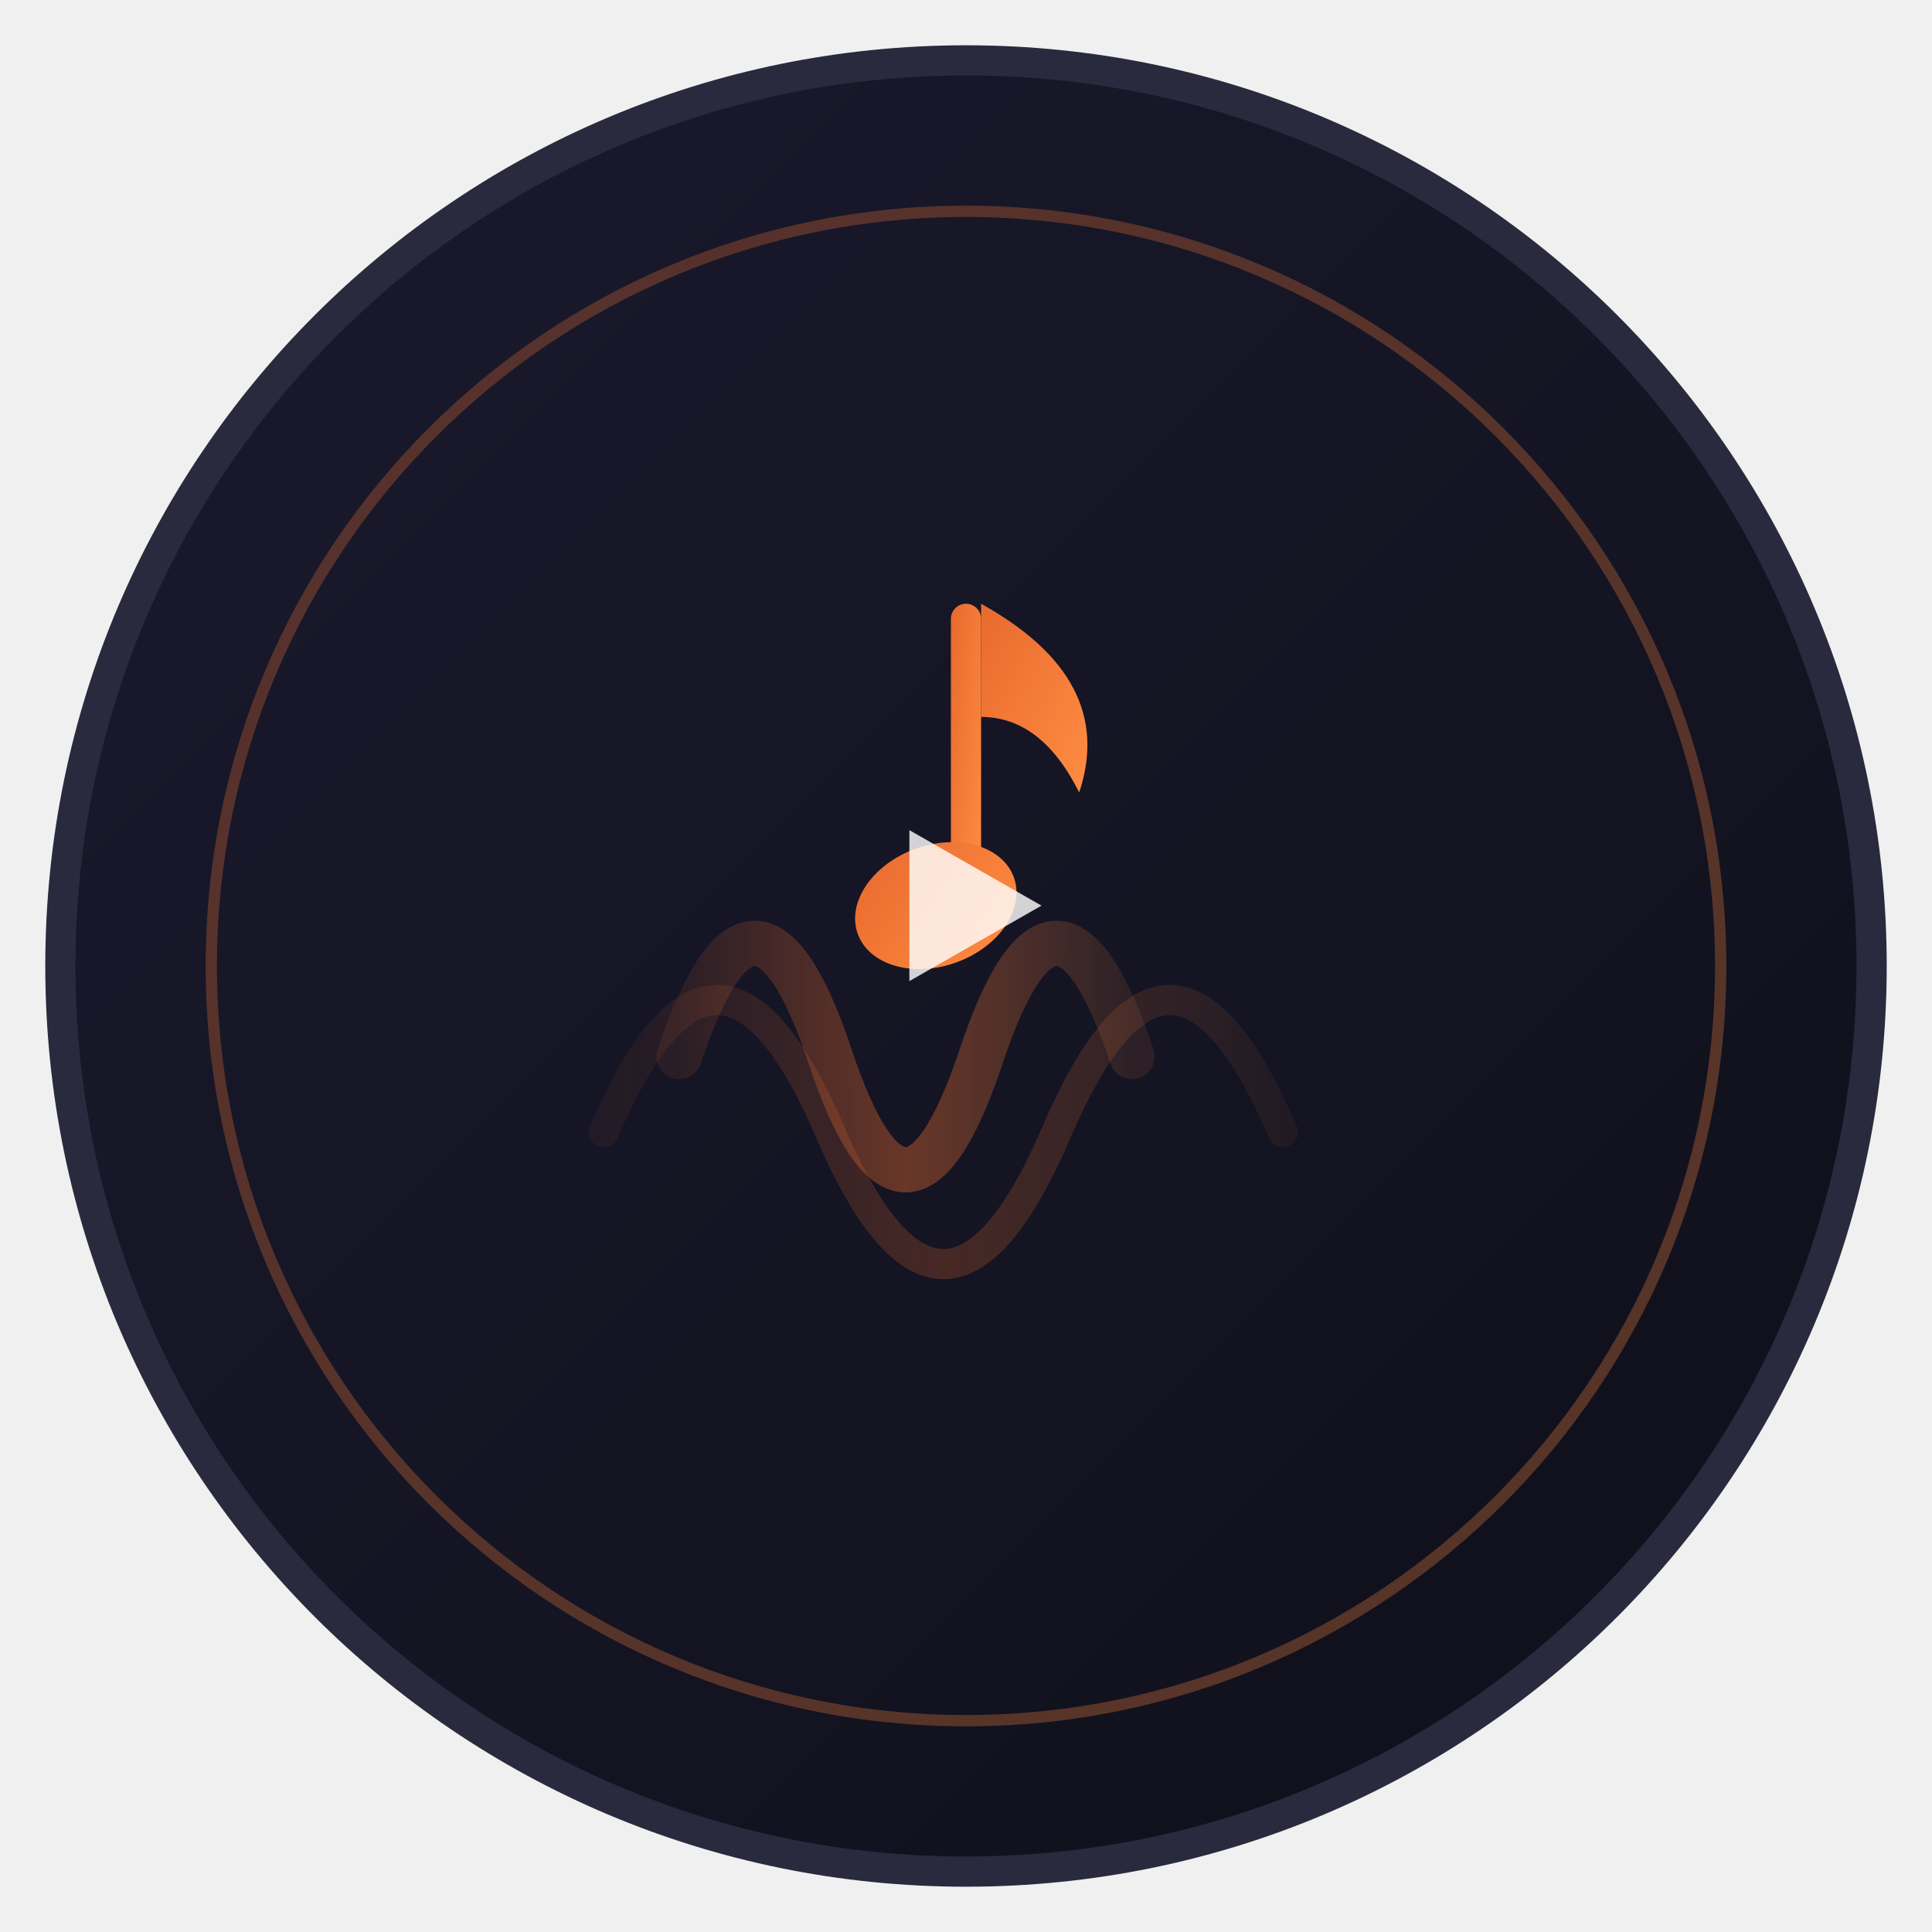
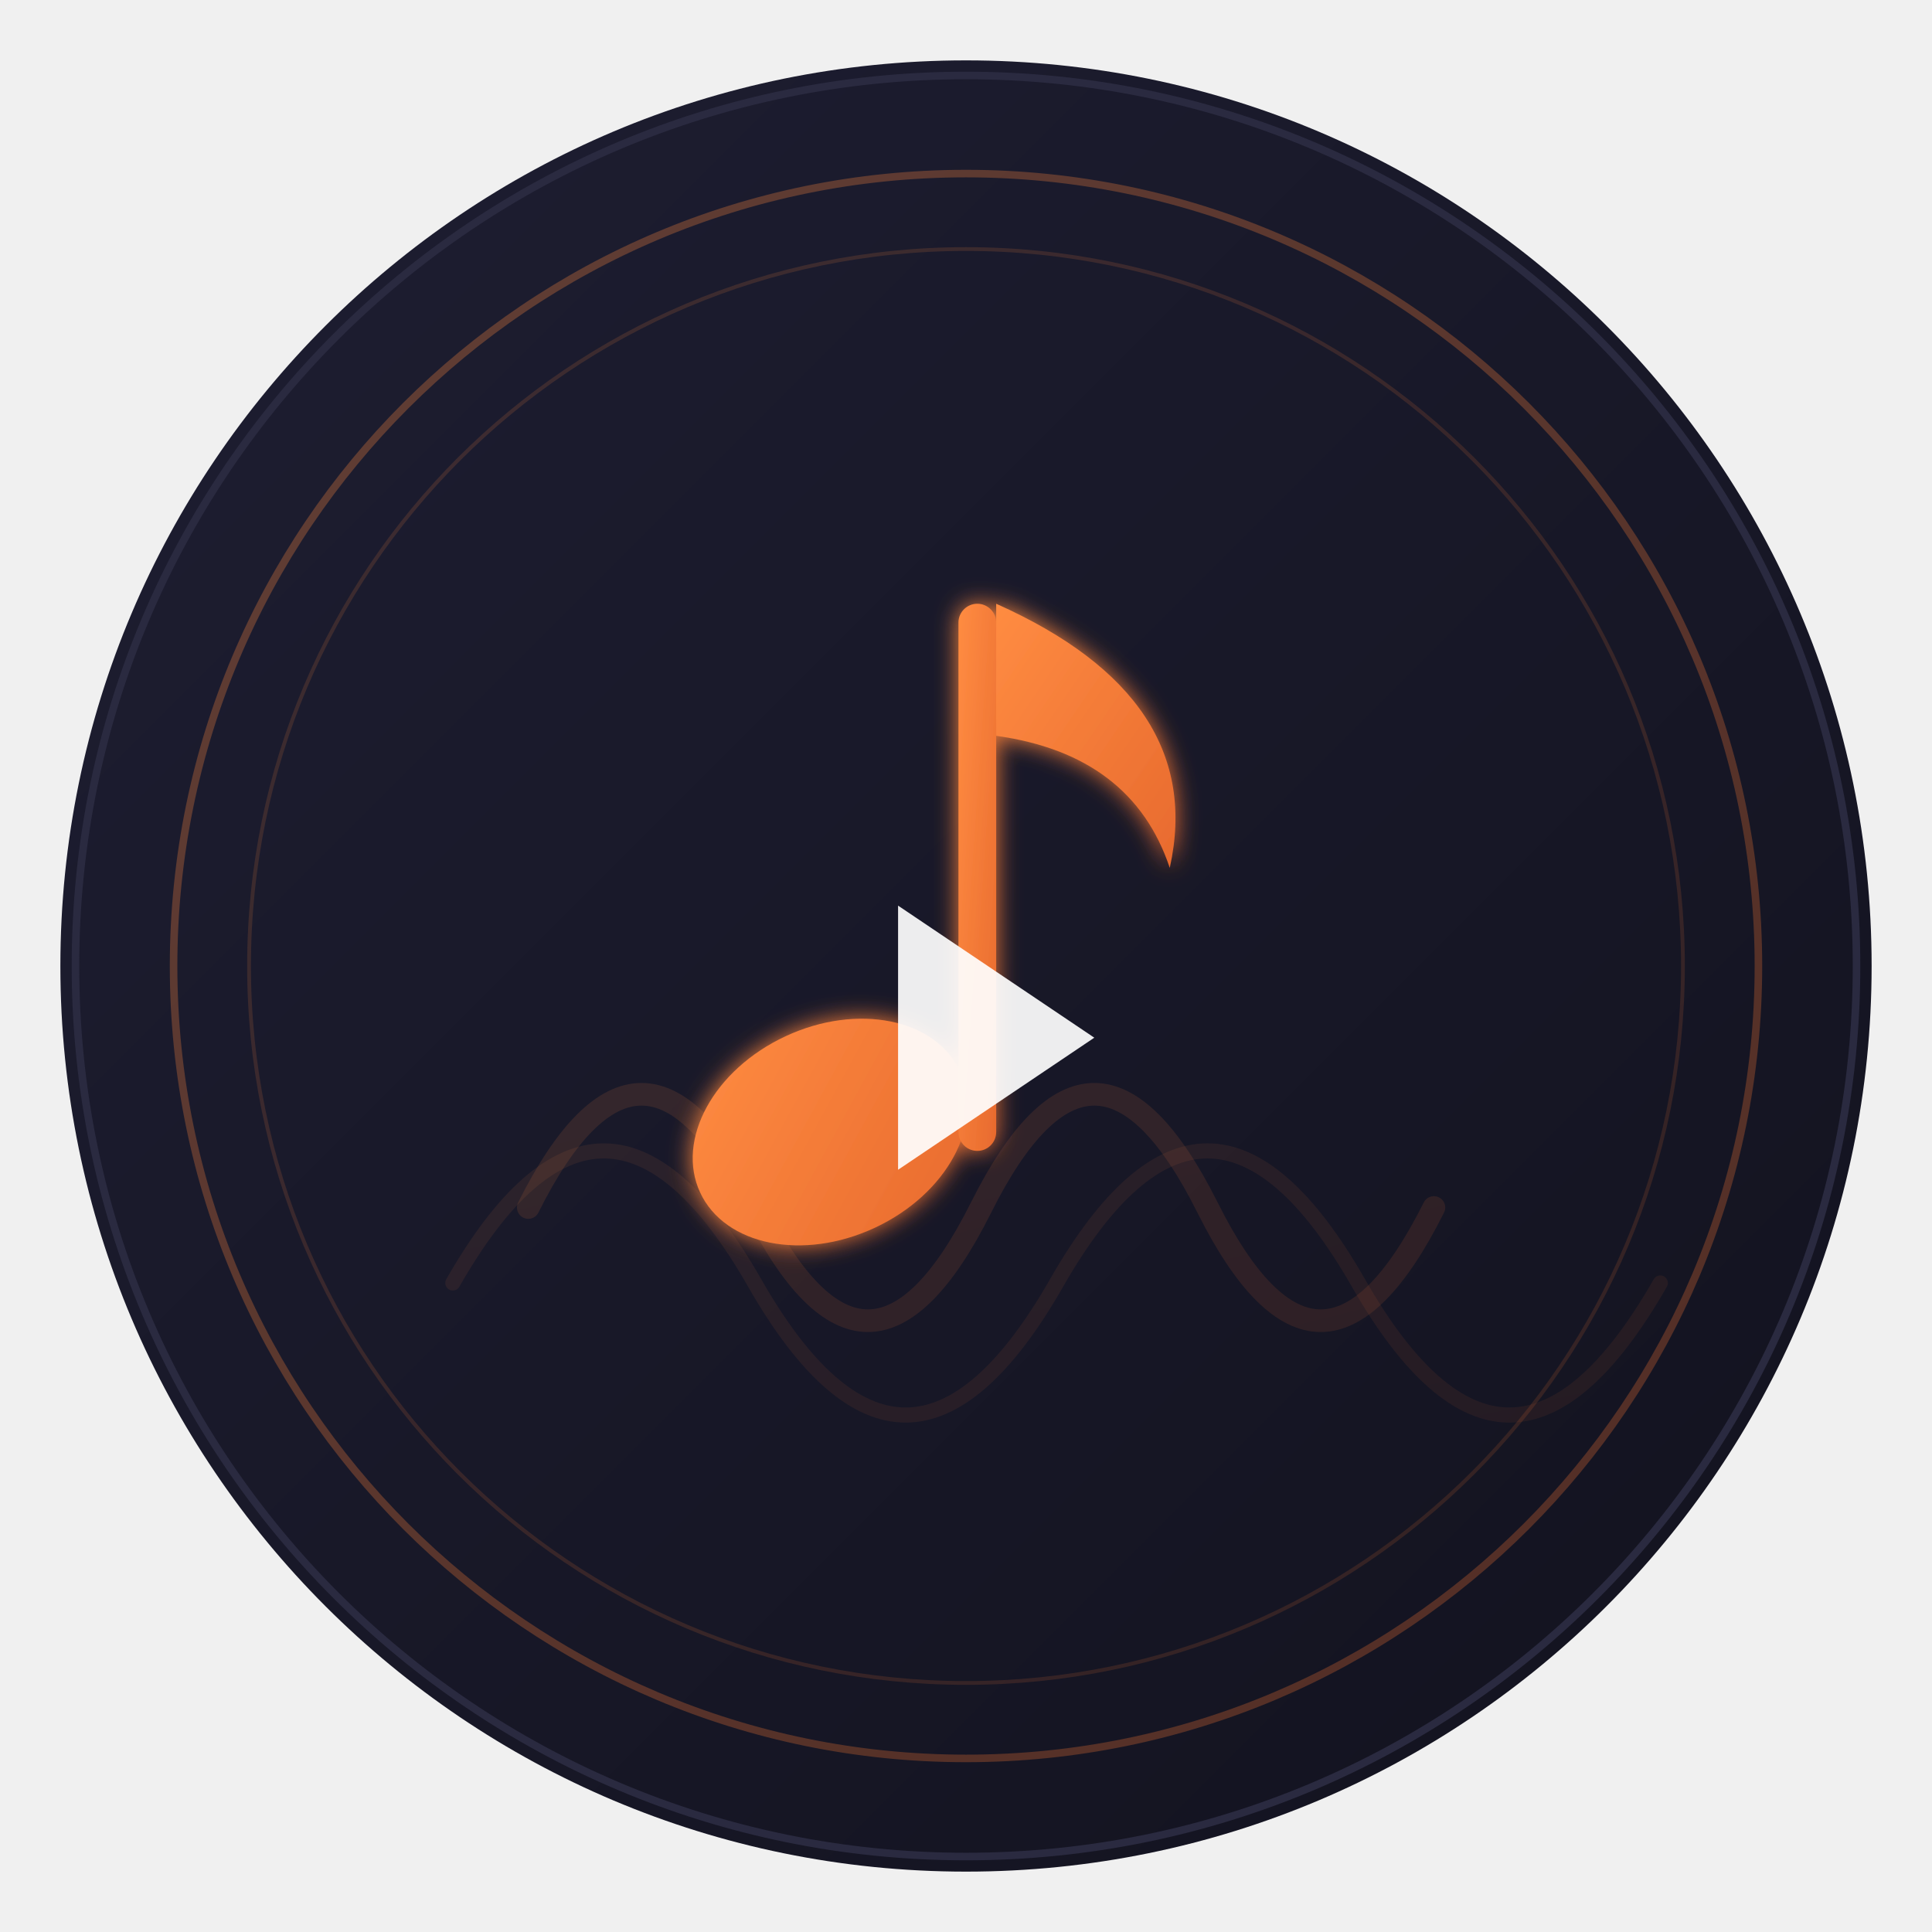
<svg xmlns="http://www.w3.org/2000/svg" viewBox="0 0 512 512" width="512" height="512">
  <defs>
    <linearGradient id="bg" x1="0%" y1="0%" x2="100%" y2="100%">
-       <stop offset="0%" style="stop-color:#1a1a2e" />
-       <stop offset="100%" style="stop-color:#0f0f1a" />
+       <stop offset="0%" stop-color="#1e1e32" />
+       <stop offset="100%" stop-color="#12121e" />
    </linearGradient>
-     <linearGradient id="accent" x1="0%" y1="0%" x2="100%" y2="100%">
-       <stop offset="0%" style="stop-color:#e86a2e" />
-       <stop offset="100%" style="stop-color:#ff8c42" />
+     <linearGradient id="orange" x1="0%" y1="0%" x2="100%" y2="100%">
+       <stop offset="0%" stop-color="#ff8c42" />
+       <stop offset="100%" stop-color="#e86a2e" />
    </linearGradient>
-     <linearGradient id="wave" x1="0%" y1="0%" x2="100%" y2="0%">
-       <stop offset="0%" style="stop-color:#e86a2e;stop-opacity:0.2" />
-       <stop offset="50%" style="stop-color:#e86a2e;stop-opacity:0.8" />
-       <stop offset="100%" style="stop-color:#ff8c42;stop-opacity:0.2" />
-     </linearGradient>
+     <filter id="glow">
+       <feGaussianBlur stdDeviation="3" result="blur" />
+       <feMerge>
+         <feMergeNode in="blur" />
+         <feMergeNode in="SourceGraphic" />
+       </feMerge>
+     </filter>
+     <clipPath id="circle-clip">
+       <circle cx="256" cy="256" r="236" />
+     </clipPath>
  </defs>
-   <circle cx="256" cy="256" r="240" fill="url(#bg)" stroke="#2a2a3e" stroke-width="8" />
-   <path d="M180 280 Q200 220 220 280 Q240 340 260 280 Q280 220 300 280" stroke="url(#wave)" stroke-width="12" fill="none" stroke-linecap="round" opacity="0.5" />
-   <path d="M160 300 Q190 230 220 300 Q250 370 280 300 Q310 230 340 300" stroke="url(#wave)" stroke-width="8" fill="none" stroke-linecap="round" opacity="0.3" />
-   <g transform="translate(256, 240)">
-     <rect x="-4" y="-80" width="8" height="80" rx="4" fill="url(#accent)" />
-     <path d="M4 -80 Q40 -60 30 -30 Q20 -50 4 -50 Z" fill="url(#accent)" />
-     <ellipse cx="-8" cy="0" rx="22" ry="16" fill="url(#accent)" transform="rotate(-20 -8 0)" />
+   <circle cx="256" cy="256" r="240" fill="url(#bg)" />
+   <circle cx="256" cy="256" r="236" fill="none" stroke="#2a2a40" stroke-width="2" />
+   <circle cx="256" cy="256" r="210" fill="none" stroke="url(#orange)" stroke-width="2" opacity="0.3" />
+   <circle cx="256" cy="256" r="190" fill="none" stroke="url(#orange)" stroke-width="1" opacity="0.15" />
+   <g clip-path="url(#circle-clip)">
+     <path d="M140 320 Q170 260 200 320 Q230 380 260 320 Q290 260 320 320 Q350 380 380 320" stroke="url(#orange)" stroke-width="6" fill="none" stroke-linecap="round" opacity="0.12" />
+     <path d="M120 340 Q160 270 200 340 Q240 410 280 340 Q320 270 360 340 Q400 410 440 340" stroke="url(#orange)" stroke-width="4" fill="none" stroke-linecap="round" opacity="0.08" />
  </g>
-   <g transform="translate(256, 240)" opacity="0.9">
-     <path d="M-15 -20 L-15 20 L20 0 Z" fill="white" opacity="0.9" />
+   <g filter="url(#glow)">
+     <ellipse cx="220" cy="300" rx="38" ry="28" fill="url(#orange)" transform="rotate(-25 220 300)" />
+     <rect x="254" y="160" width="10" height="145" rx="5" fill="url(#orange)" />
+     <path d="M264 160 Q320 185 310 230 Q300 200 264 195 Z" fill="url(#orange)" />
  </g>
-   <circle cx="256" cy="256" r="200" fill="none" stroke="url(#accent)" stroke-width="3" opacity="0.3" />
+   <g opacity="0.92">
+     <polygon points="238,240 238,310 290,275" fill="white" />
+   </g>
</svg>
